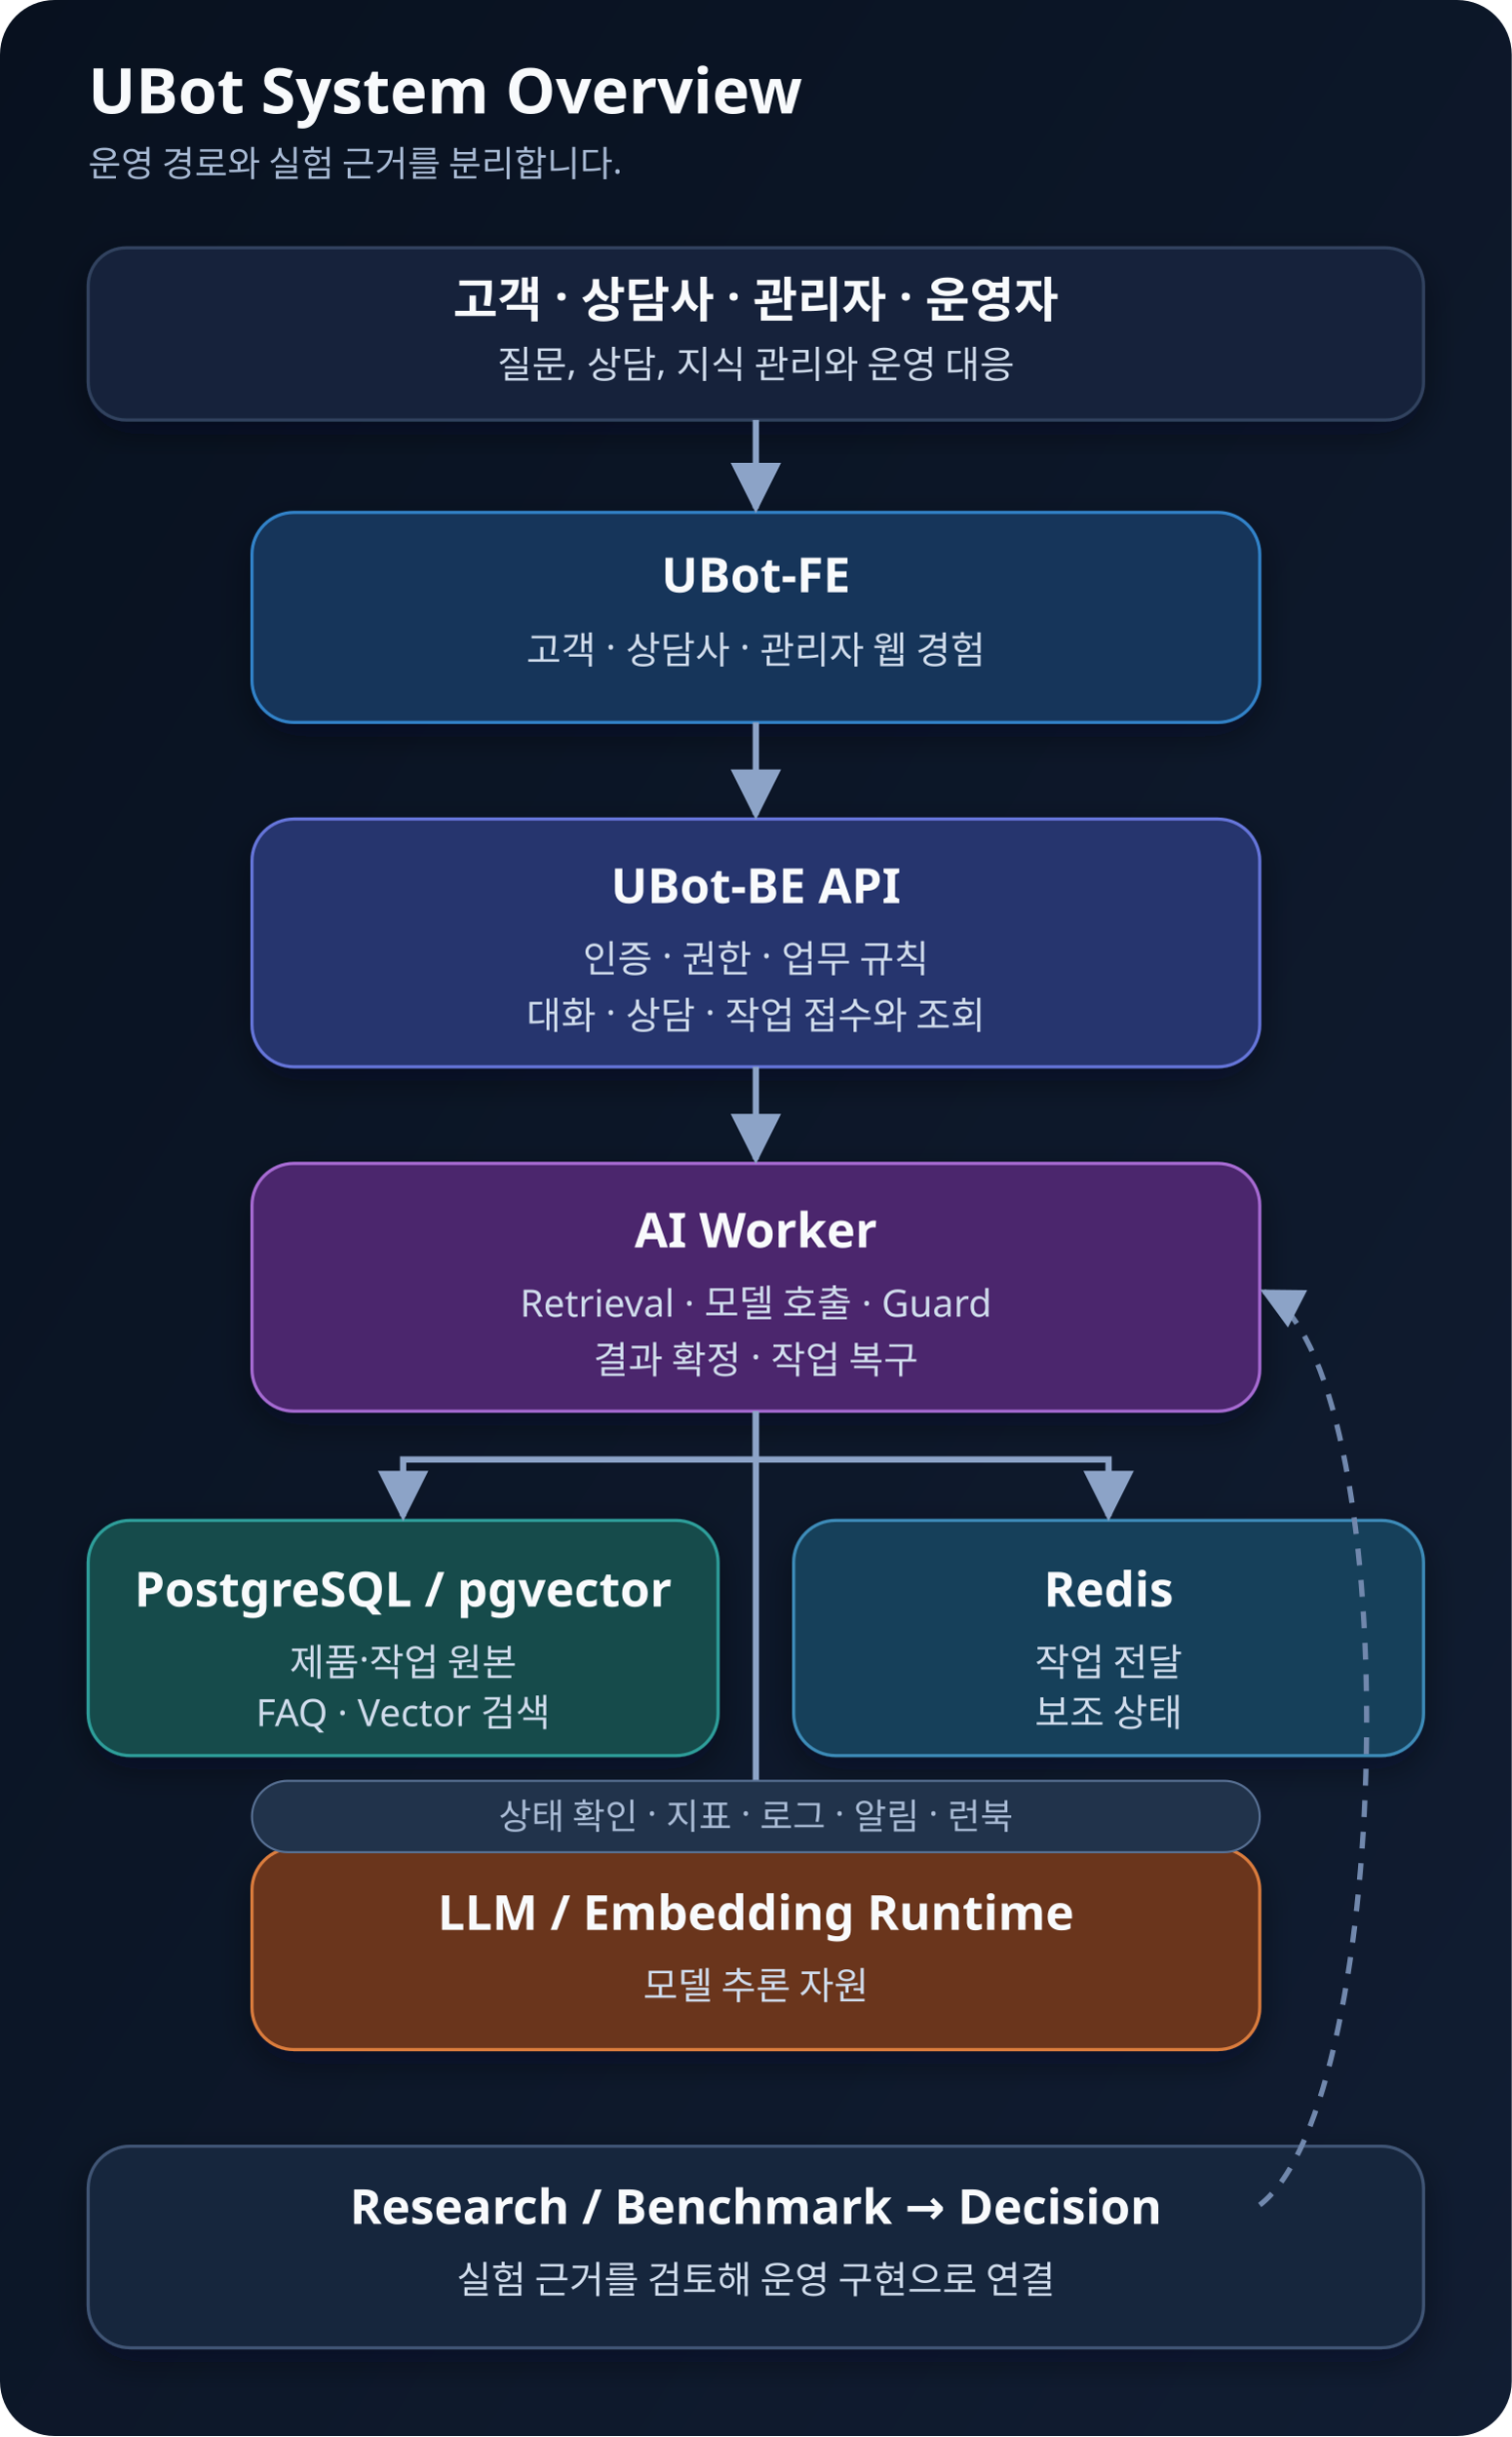
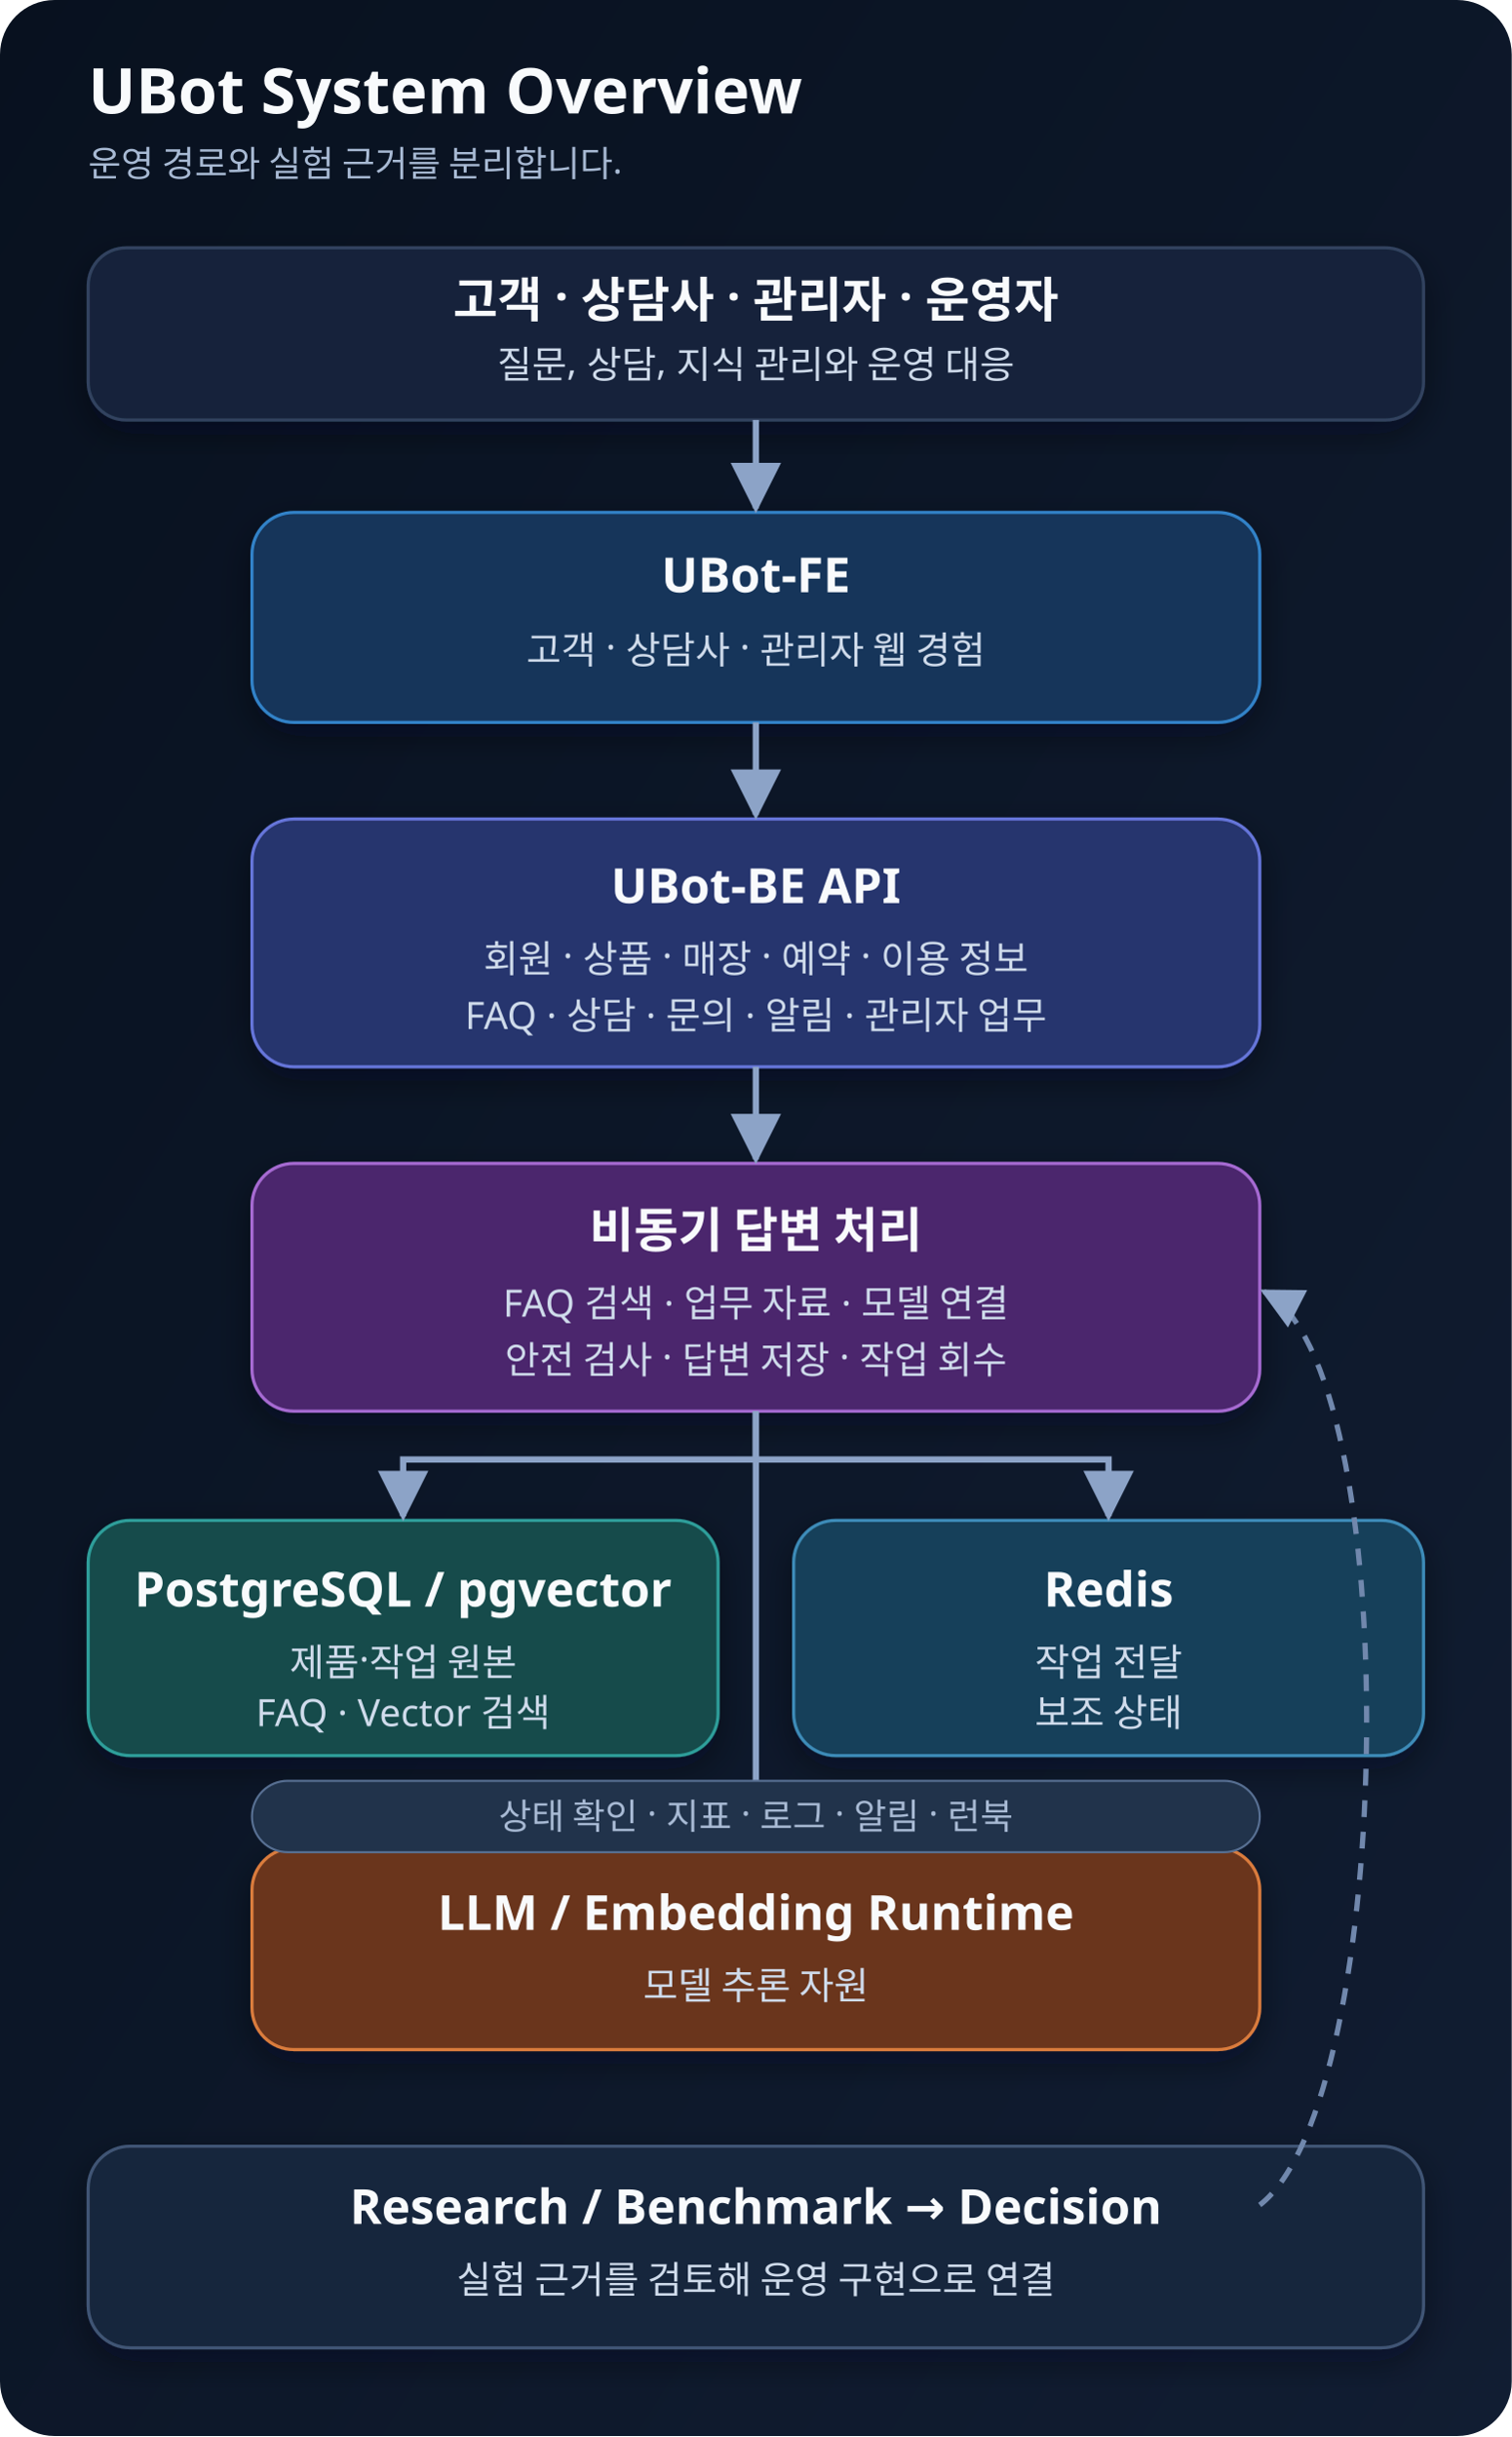
<svg xmlns="http://www.w3.org/2000/svg" width="720" height="1160" viewBox="0 0 720 1160" role="img" aria-labelledby="title desc">
  <defs>
    <linearGradient id="bgm" x1="0" y1="0" x2="1" y2="1">
      <stop offset="0" stop-color="#08111f" />
      <stop offset="1" stop-color="#111d32" />
    </linearGradient>
    <filter id="shadowm" x="-20%" y="-20%" width="140%" height="140%">
      <feDropShadow dx="0" dy="6" stdDeviation="8" flood-color="#020617" flood-opacity="0.4" />
    </filter>
    <marker id="arrowm" viewBox="0 0 10 10" refX="9" refY="5" markerWidth="8" markerHeight="8" orient="auto-start-reverse">
      <path d="M 0 0 L 10 5 L 0 10 z" fill="#8ca3c7" />
    </marker>
    <style>
      .title { fill:#f8fafc; font:700 30px 'Pretendard','Noto Sans KR','Segoe UI',sans-serif; }
      .subtitle { fill:#a8bad4; font:500 17px 'Pretendard','Noto Sans KR','Segoe UI',sans-serif; }
      .card-title { fill:#f8fafc; font:700 23px 'Pretendard','Noto Sans KR','Segoe UI',sans-serif; }
      .card-body { fill:#cfdbeb; font:500 18px 'Pretendard','Noto Sans KR','Segoe UI',sans-serif; }
      .line { stroke:#8ca3c7; stroke-width:3; fill:none; marker-end:url(#arrowm); }
      .dash { stroke:#7188ad; stroke-width:2.5; fill:none; stroke-dasharray:8 7; marker-end:url(#arrowm); }
      .card { stroke-width:1.5; filter:url(#shadowm); }
    </style>
  </defs>
  <rect width="720" height="1160" rx="26" fill="url(#bgm)" />
  <text x="42" y="54" class="title">UBot System Overview</text>
  <text x="42" y="84" class="subtitle">운영 경로와 실험 근거를 분리합니다.</text>
  <rect x="42" y="118" width="636" height="82" rx="18" fill="#17243a" stroke="#30435f" class="card" />
  <text x="360" y="151" text-anchor="middle" class="card-title">고객 · 상담사 · 관리자 · 운영자</text>
  <text x="360" y="180" text-anchor="middle" class="card-body">질문, 상담, 지식 관리와 운영 대응</text>
  <rect x="120" y="244" width="480" height="100" rx="20" fill="#12345a" stroke="#3282c8" class="card" />
  <text x="360" y="282" text-anchor="middle" class="card-title">UBot-FE</text>
  <text x="360" y="316" text-anchor="middle" class="card-body">고객 · 상담사 · 관리자 웹 경험</text>
  <rect x="120" y="390" width="480" height="118" rx="20" fill="#28356e" stroke="#6574d9" class="card" />
  <text x="360" y="430" text-anchor="middle" class="card-title">UBot-BE API</text>
-   <text x="360" y="463" text-anchor="middle" class="card-body">인증 · 권한 · 업무 규칙</text>
-   <text x="360" y="490" text-anchor="middle" class="card-body">대화 · 상담 · 작업 접수와 조회</text>
+   <text x="360" y="463" text-anchor="middle" class="card-body">회원 · 상품 · 매장 · 예약 · 이용 정보</text>
+   <text x="360" y="490" text-anchor="middle" class="card-body">FAQ · 상담 · 문의 · 알림 · 관리자 업무</text>
  <rect x="120" y="554" width="480" height="118" rx="20" fill="#4c286d" stroke="#a66ad2" class="card" />
-   <text x="360" y="594" text-anchor="middle" class="card-title">AI Worker</text>
-   <text x="360" y="627" text-anchor="middle" class="card-body">Retrieval · 모델 호출 · Guard</text>
-   <text x="360" y="654" text-anchor="middle" class="card-body">결과 확정 · 작업 복구</text>
+   <text x="360" y="594" text-anchor="middle" class="card-title">비동기 답변 처리</text>
+   <text x="360" y="627" text-anchor="middle" class="card-body">FAQ 검색 · 업무 자료 · 모델 연결</text>
+   <text x="360" y="654" text-anchor="middle" class="card-body">안전 검사 · 답변 저장 · 작업 회수</text>
  <path d="M 360 200 V 242" class="line" />
  <path d="M 360 344 V 388" class="line" />
  <path d="M 360 508 V 552" class="line" />
  <rect x="42" y="724" width="300" height="112" rx="20" fill="#124c4b" stroke="#2f9e9a" class="card" />
  <text x="192" y="765" text-anchor="middle" class="card-title">PostgreSQL / pgvector</text>
  <text x="192" y="798" text-anchor="middle" class="card-body">제품·작업 원본</text>
  <text x="192" y="822" text-anchor="middle" class="card-body">FAQ · Vector 검색</text>
  <rect x="378" y="724" width="300" height="112" rx="20" fill="#16415a" stroke="#3d8bb8" class="card" />
  <text x="528" y="765" text-anchor="middle" class="card-title">Redis</text>
  <text x="528" y="798" text-anchor="middle" class="card-body">작업 전달</text>
  <text x="528" y="822" text-anchor="middle" class="card-body">보조 상태</text>
  <rect x="120" y="880" width="480" height="96" rx="20" fill="#6b361d" stroke="#da7b3e" class="card" />
  <text x="360" y="919" text-anchor="middle" class="card-title">LLM / Embedding Runtime</text>
  <text x="360" y="952" text-anchor="middle" class="card-body">모델 추론 자원</text>
  <path d="M 360 672 V 695 H 192 V 722" class="line" />
  <path d="M 360 695 H 528 V 722" class="line" />
  <path d="M 360 672 V 878" class="line" />
  <rect x="120" y="848" width="480" height="34" rx="17" fill="#21334b" stroke="#587093" />
  <text x="360" y="871" text-anchor="middle" class="subtitle">상태 확인 · 지표 · 로그 · 알림 · 런북</text>
  <rect x="42" y="1022" width="636" height="96" rx="20" fill="#18263c" stroke="#405574" class="card" />
  <text x="360" y="1059" text-anchor="middle" class="card-title">Research / Benchmark → Decision</text>
  <text x="360" y="1092" text-anchor="middle" class="card-body">실험 근거를 검토해 운영 구현으로 연결</text>
  <path d="M 600 1050 C 665 1000 670 650 602 615" class="dash" />
</svg>
